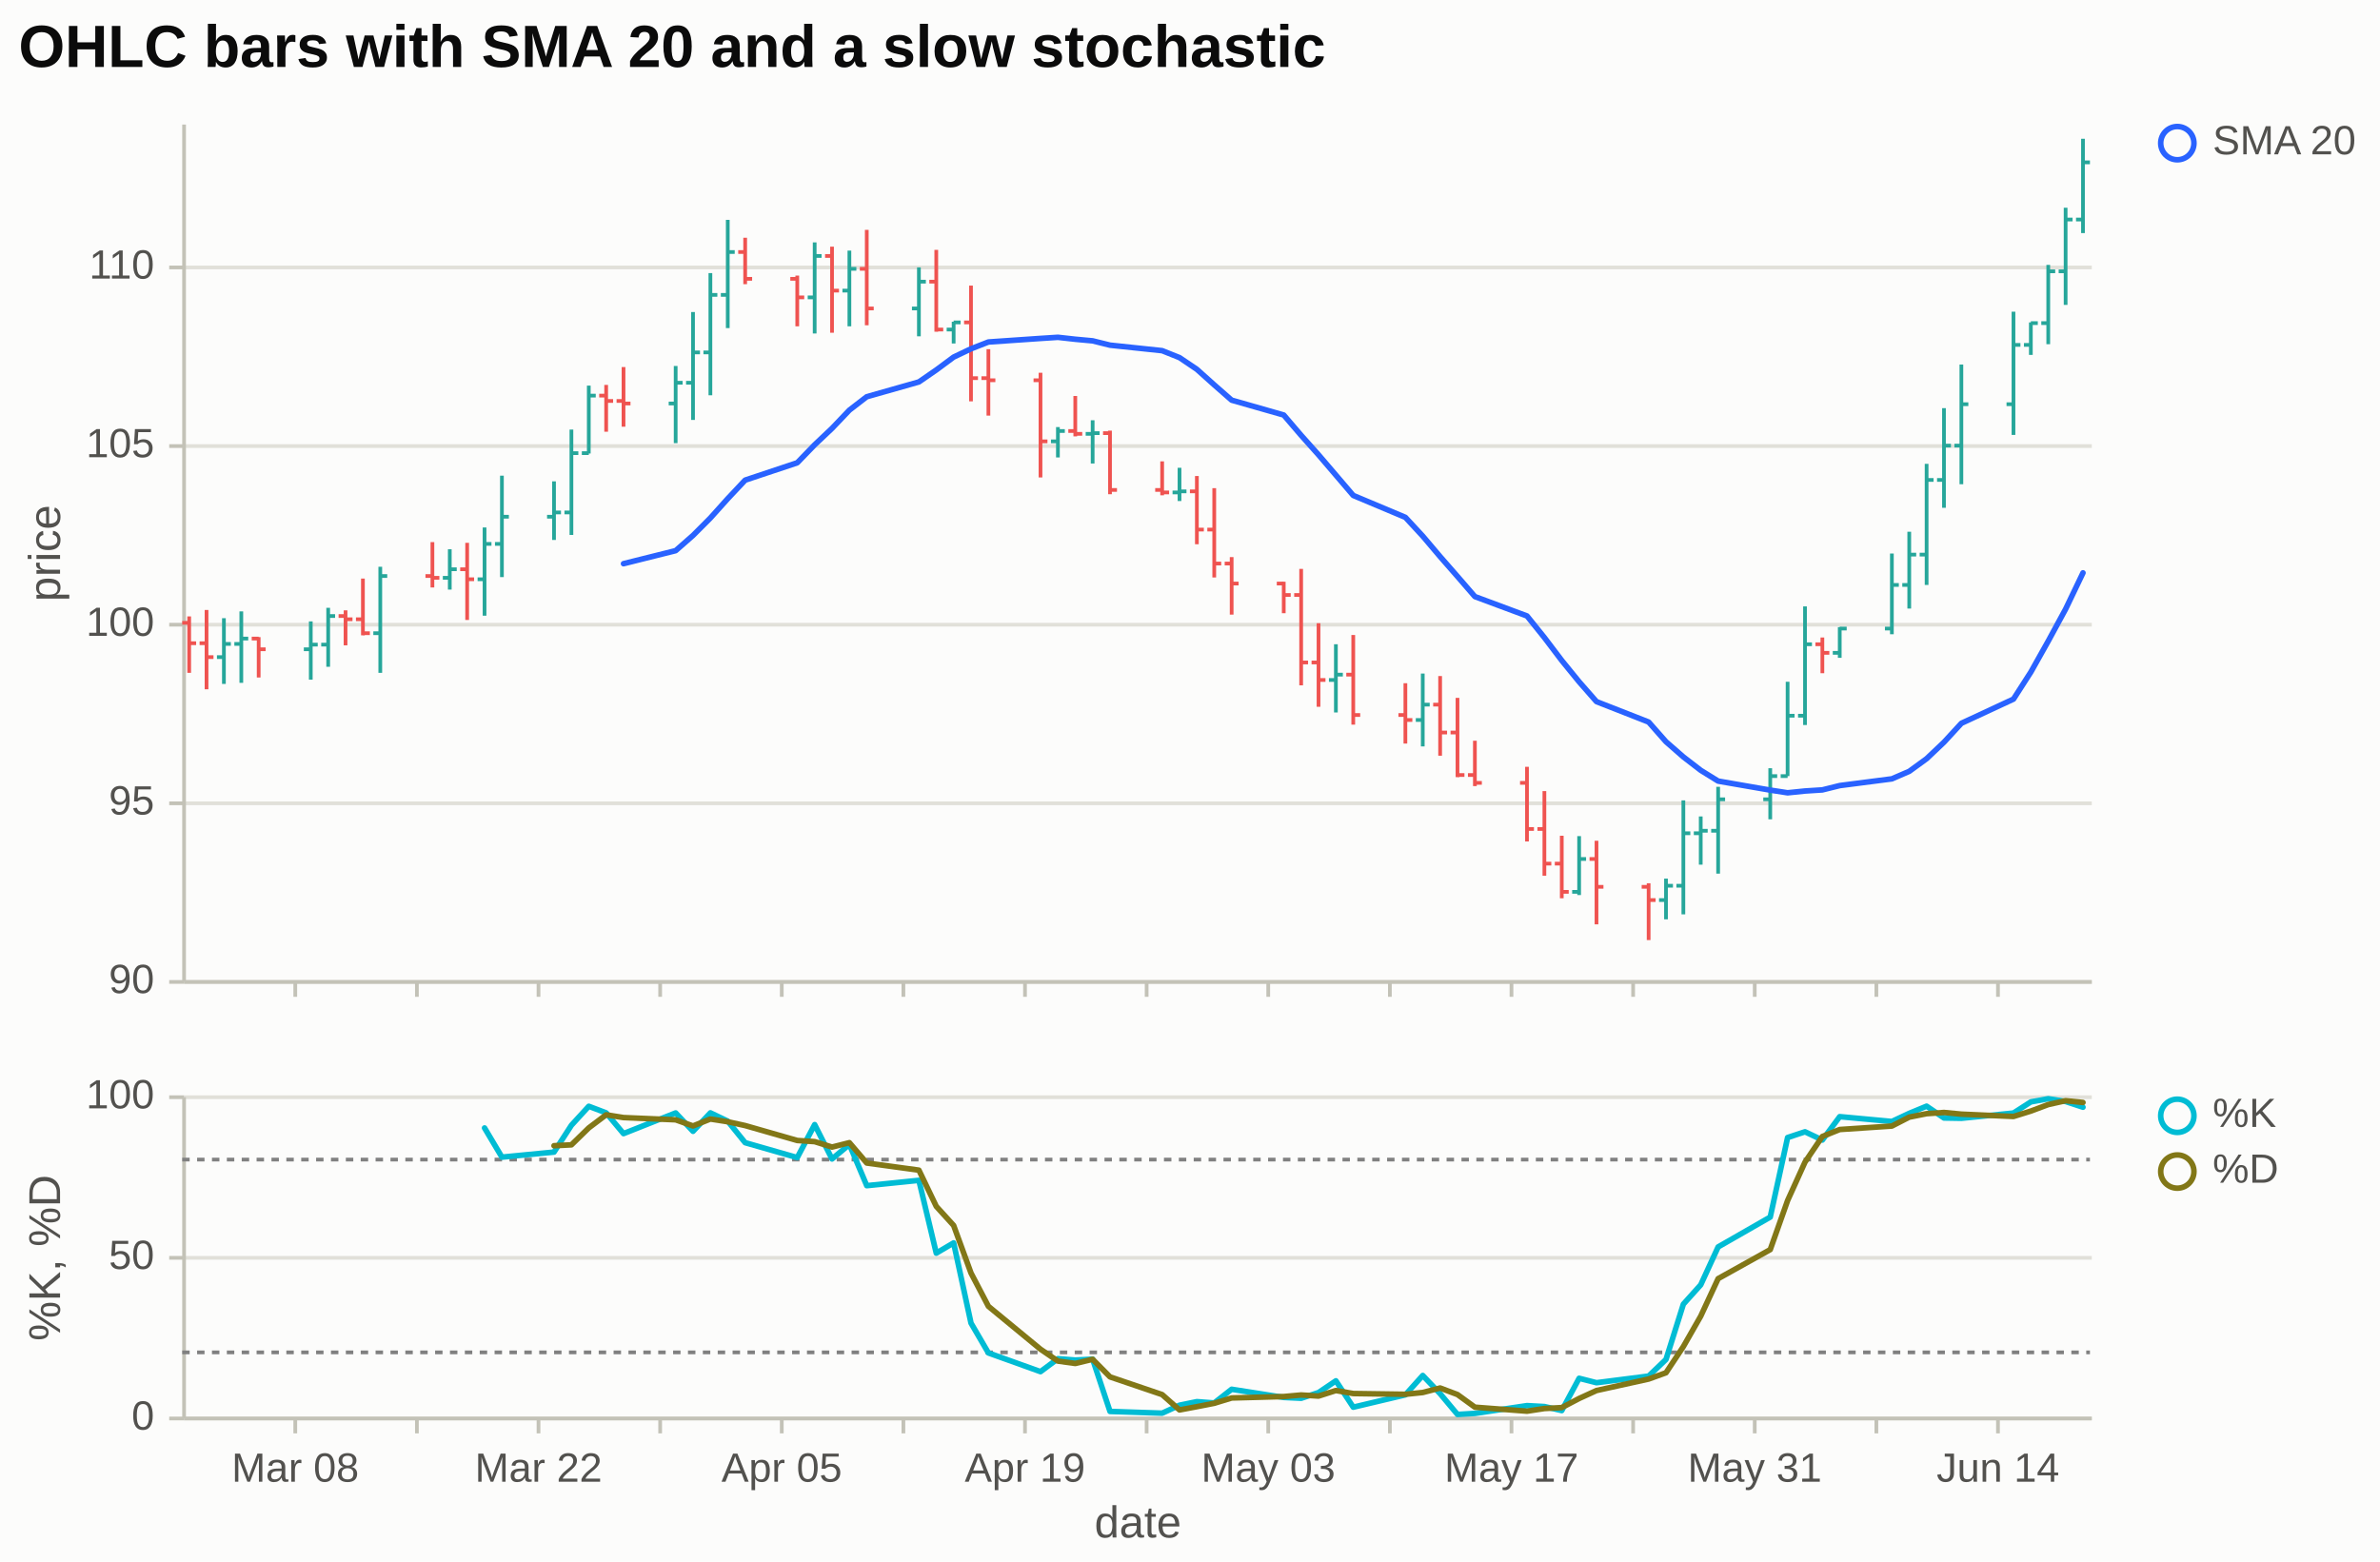
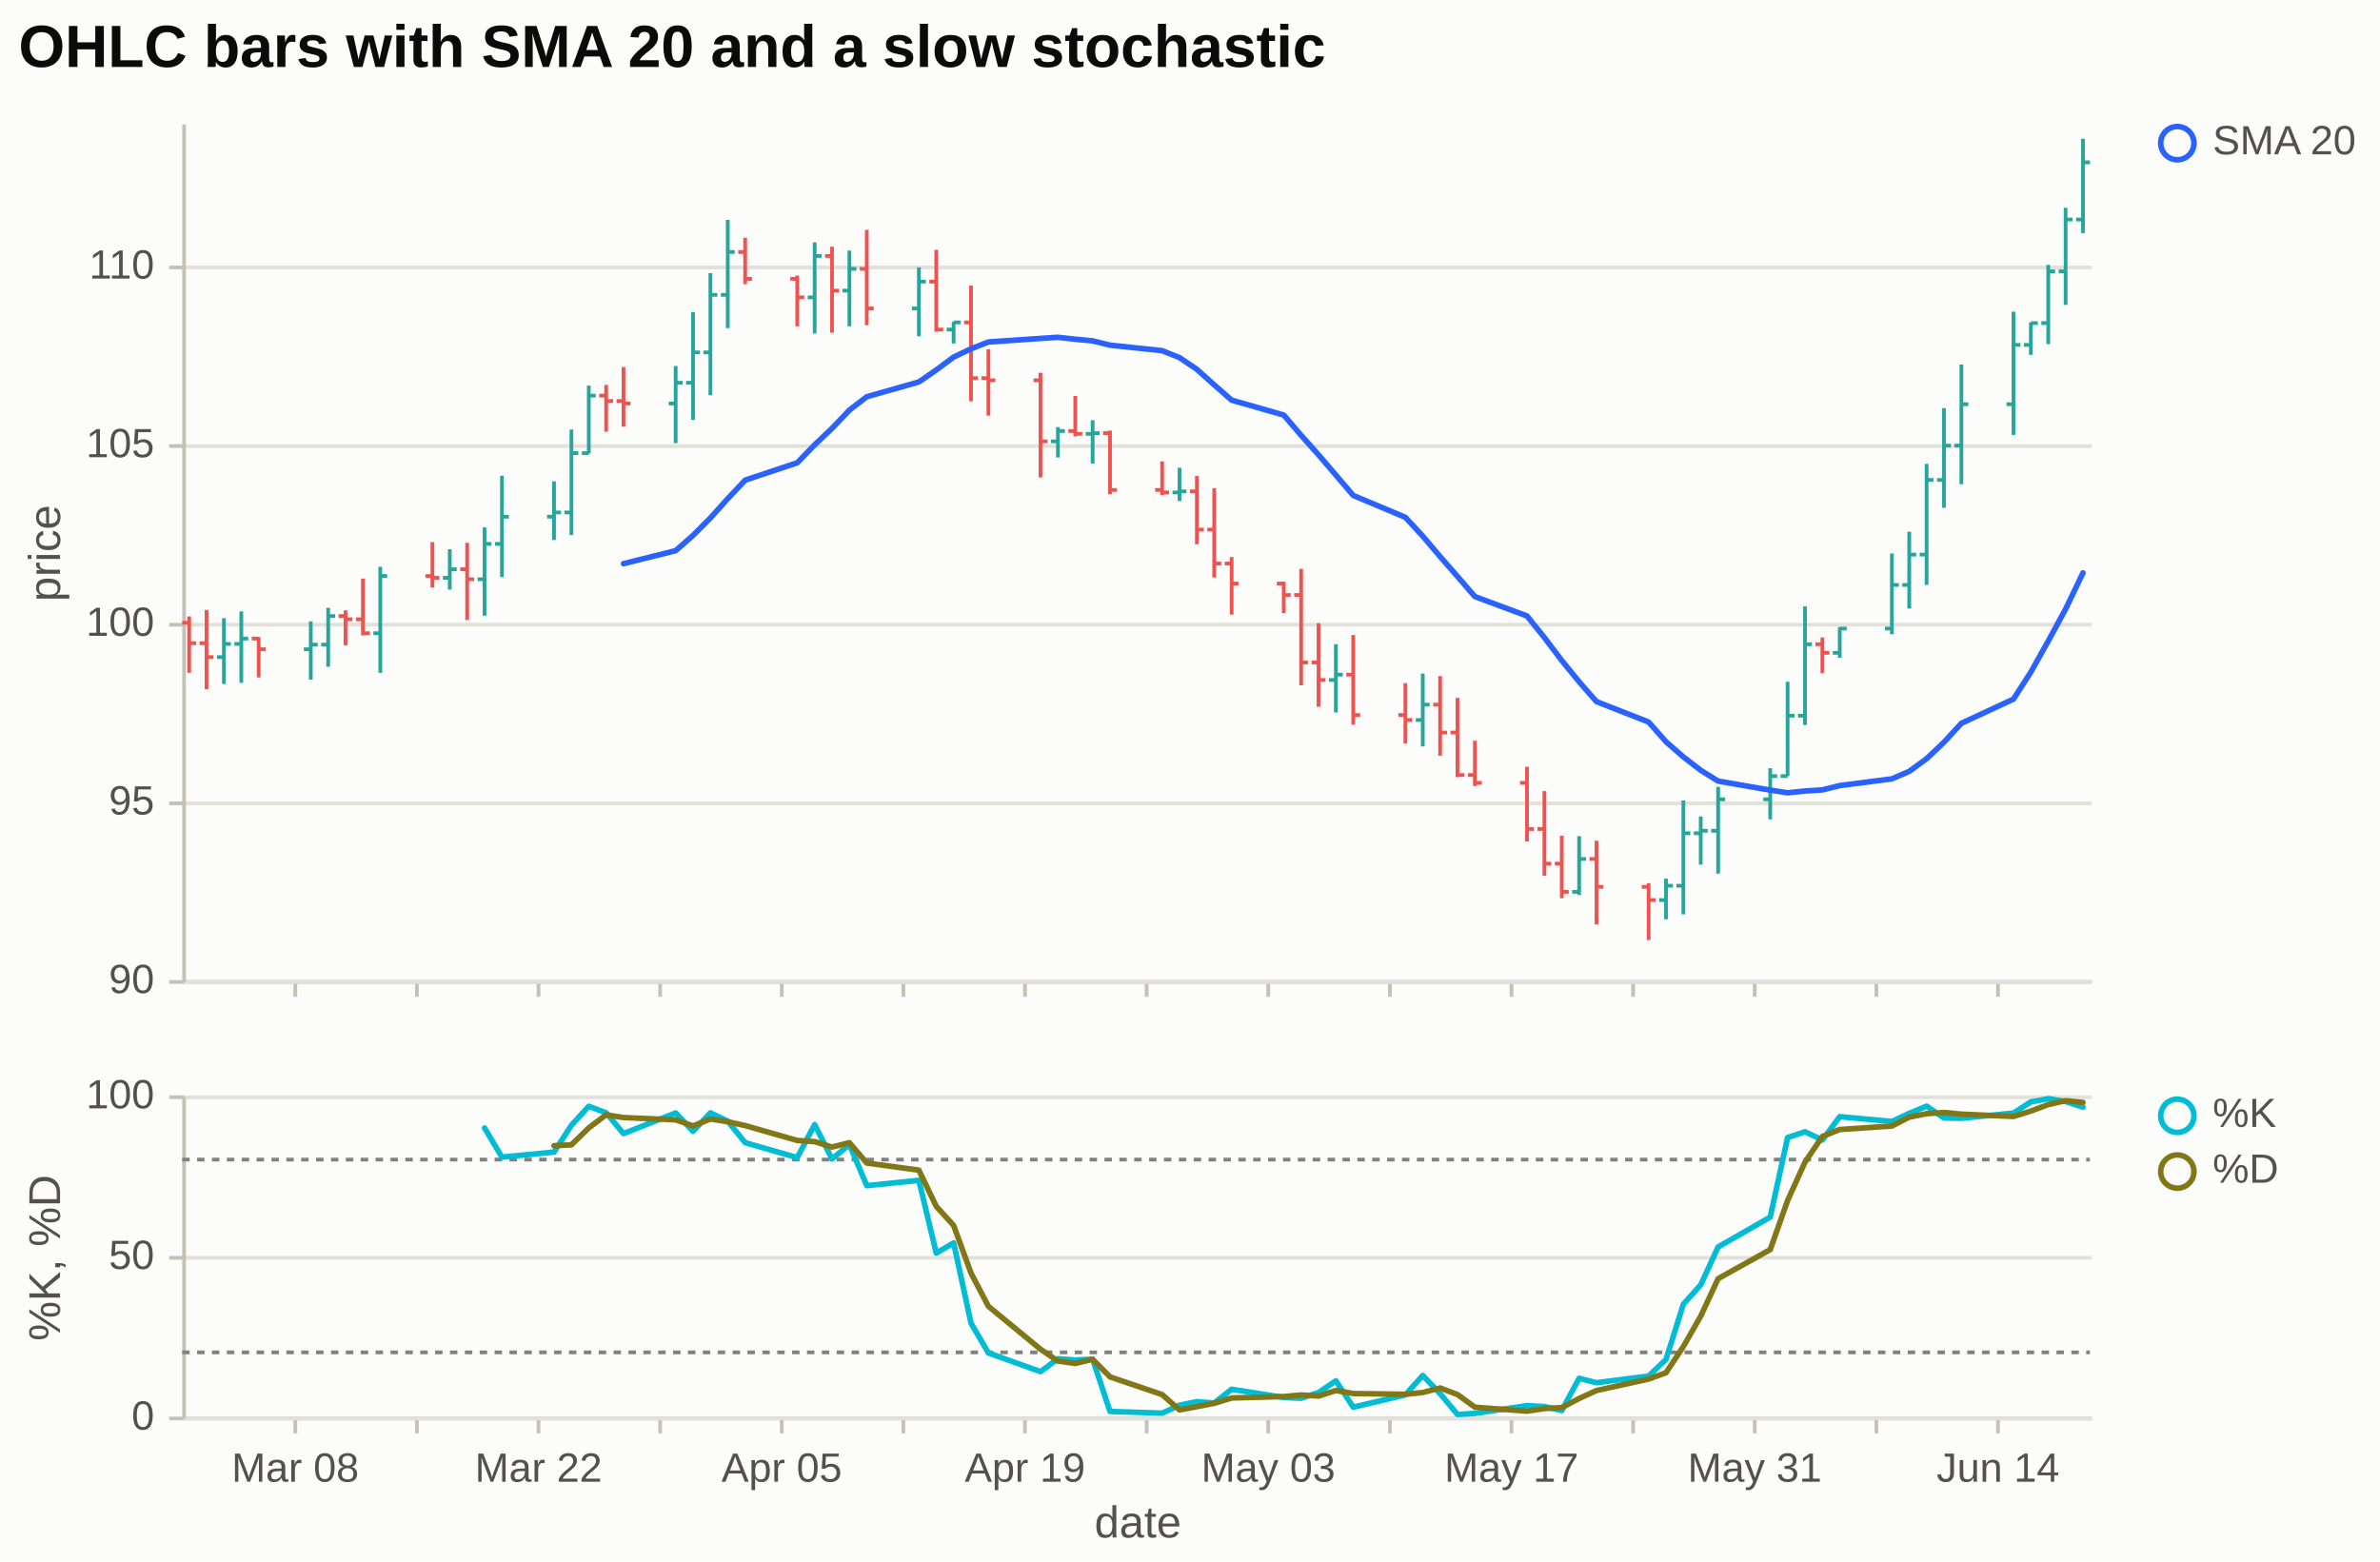
<svg xmlns="http://www.w3.org/2000/svg" width="640" height="420" viewBox="0 0 640 420" font-family="Arial, Liberation Sans, sans-serif">
  <defs>
    <clipPath id="clip-price">
      <rect x="49" y="33" width="513" height="230.59">
</rect>
    </clipPath>
    <clipPath id="clip-pane-1">
      <rect x="49" y="294.59" width="513" height="86.41">
</rect>
    </clipPath>
  </defs>
  <rect width="100%" height="100%" fill="#fcfcfb">
</rect>
+   <line x1="49.5" y1="264.09" x2="562.5" y2="264.09" stroke="#c3c2b7" stroke-width="1">
+ </line>
+   <line x1="79.4" y1="264.09" x2="79.4" y2="268.09" stroke="#c3c2b7" stroke-width="1">
+ </line>
+   <line x1="112.11" y1="264.09" x2="112.11" y2="268.09" stroke="#c3c2b7" stroke-width="1">
+ </line>
+   <line x1="144.81" y1="264.09" x2="144.81" y2="268.09" stroke="#c3c2b7" stroke-width="1">
+ </line>
+   <line x1="177.52" y1="264.09" x2="177.52" y2="268.09" stroke="#c3c2b7" stroke-width="1">
+ </line>
+   <line x1="210.22" y1="264.09" x2="210.22" y2="268.09" stroke="#c3c2b7" stroke-width="1">
+ </line>
+   <line x1="242.93" y1="264.09" x2="242.93" y2="268.09" stroke="#c3c2b7" stroke-width="1">
+ </line>
+   <line x1="275.63" y1="264.09" x2="275.63" y2="268.09" stroke="#c3c2b7" stroke-width="1">
+ </line>
+   <line x1="308.34" y1="264.09" x2="308.34" y2="268.09" stroke="#c3c2b7" stroke-width="1">
+ </line>
+   <line x1="341.04" y1="264.09" x2="341.04" y2="268.09" stroke="#c3c2b7" stroke-width="1">
+ </line>
+   <line x1="373.75" y1="264.09" x2="373.75" y2="268.09" stroke="#c3c2b7" stroke-width="1">
+ </line>
+   <line x1="406.45" y1="264.09" x2="406.45" y2="268.09" stroke="#c3c2b7" stroke-width="1">
+ </line>
+   <line x1="439.16" y1="264.09" x2="439.16" y2="268.09" stroke="#c3c2b7" stroke-width="1">
+ </line>
+   <line x1="471.86" y1="264.09" x2="471.86" y2="268.09" stroke="#c3c2b7" stroke-width="1">
+ </line>
+   <line x1="504.57" y1="264.09" x2="504.57" y2="268.09" stroke="#c3c2b7" stroke-width="1">
+ </line>
+   <line x1="537.27" y1="264.09" x2="537.27" y2="268.09" stroke="#c3c2b7" stroke-width="1">
+ </line>
  <line x1="49.5" y1="264.09" x2="562.5" y2="264.09" stroke="#e1e0d9" stroke-width="1">
</line>
  <line x1="49.5" y1="216.05" x2="562.5" y2="216.05" stroke="#e1e0d9" stroke-width="1">
</line>
  <line x1="49.5" y1="168.01" x2="562.5" y2="168.01" stroke="#e1e0d9" stroke-width="1">
</line>
  <line x1="49.5" y1="119.97" x2="562.5" y2="119.97" stroke="#e1e0d9" stroke-width="1">
</line>
  <line x1="49.5" y1="71.93" x2="562.5" y2="71.93" stroke="#e1e0d9" stroke-width="1">
- </line>
-   <line x1="49.5" y1="264.09" x2="562.5" y2="264.09" stroke="#c3c2b7" stroke-width="1">
- </line>
-   <line x1="79.4" y1="264.09" x2="79.4" y2="268.09" stroke="#c3c2b7" stroke-width="1">
- </line>
-   <line x1="112.11" y1="264.09" x2="112.11" y2="268.09" stroke="#c3c2b7" stroke-width="1">
- </line>
-   <line x1="144.81" y1="264.09" x2="144.81" y2="268.09" stroke="#c3c2b7" stroke-width="1">
- </line>
-   <line x1="177.52" y1="264.09" x2="177.52" y2="268.09" stroke="#c3c2b7" stroke-width="1">
- </line>
-   <line x1="210.22" y1="264.09" x2="210.22" y2="268.09" stroke="#c3c2b7" stroke-width="1">
- </line>
-   <line x1="242.93" y1="264.09" x2="242.93" y2="268.09" stroke="#c3c2b7" stroke-width="1">
- </line>
-   <line x1="275.63" y1="264.09" x2="275.63" y2="268.09" stroke="#c3c2b7" stroke-width="1">
- </line>
-   <line x1="308.34" y1="264.09" x2="308.34" y2="268.09" stroke="#c3c2b7" stroke-width="1">
- </line>
-   <line x1="341.04" y1="264.09" x2="341.04" y2="268.09" stroke="#c3c2b7" stroke-width="1">
- </line>
-   <line x1="373.75" y1="264.09" x2="373.75" y2="268.09" stroke="#c3c2b7" stroke-width="1">
- </line>
-   <line x1="406.45" y1="264.09" x2="406.45" y2="268.09" stroke="#c3c2b7" stroke-width="1">
- </line>
-   <line x1="439.16" y1="264.09" x2="439.16" y2="268.09" stroke="#c3c2b7" stroke-width="1">
- </line>
-   <line x1="471.86" y1="264.09" x2="471.86" y2="268.09" stroke="#c3c2b7" stroke-width="1">
- </line>
-   <line x1="504.57" y1="264.09" x2="504.57" y2="268.09" stroke="#c3c2b7" stroke-width="1">
- </line>
-   <line x1="537.27" y1="264.09" x2="537.27" y2="268.09" stroke="#c3c2b7" stroke-width="1">
</line>
  <line x1="49.5" y1="33.5" x2="49.5" y2="264.09" stroke="#c3c2b7" stroke-width="1">
</line>
  <line x1="45.5" y1="264.09" x2="49.5" y2="264.09" stroke="#c3c2b7" stroke-width="1">
</line>
  <text x="41.5" y="267.09" font-size="11" fill="#52514e" text-anchor="end">90</text>
  <line x1="45.5" y1="216.05" x2="49.5" y2="216.05" stroke="#c3c2b7" stroke-width="1">
</line>
  <text x="41.5" y="219.05" font-size="11" fill="#52514e" text-anchor="end">95</text>
  <line x1="45.5" y1="168.01" x2="49.5" y2="168.01" stroke="#c3c2b7" stroke-width="1">
</line>
  <text x="41.5" y="171.01" font-size="11" fill="#52514e" text-anchor="end">100</text>
  <line x1="45.5" y1="119.97" x2="49.5" y2="119.97" stroke="#c3c2b7" stroke-width="1">
</line>
  <text x="41.5" y="122.97" font-size="11" fill="#52514e" text-anchor="end">105</text>
  <line x1="45.5" y1="71.93" x2="49.5" y2="71.93" stroke="#c3c2b7" stroke-width="1">
</line>
  <text x="41.5" y="74.93" font-size="11" fill="#52514e" text-anchor="end">110</text>
  <text x="19.15" y="148.79" dy="-3" font-size="12" fill="#52514e" font-weight="normal" text-anchor="middle" transform="rotate(-90 19.15 148.79)">price</text>
  <g clip-path="url(#clip-price)">
    <line x1="50.87" y1="180.96" x2="50.87" y2="165.78" stroke="#ef5350" stroke-width="1">
</line>
    <line x1="55.54" y1="185.38" x2="55.54" y2="164.05" stroke="#ef5350" stroke-width="1">
</line>
    <line x1="60.21" y1="183.94" x2="60.21" y2="166.26" stroke="#26a69a" stroke-width="1">
</line>
    <line x1="64.89" y1="183.65" x2="64.89" y2="164.43" stroke="#26a69a" stroke-width="1">
</line>
    <line x1="69.56" y1="182.21" x2="69.56" y2="171.35" stroke="#ef5350" stroke-width="1">
</line>
    <line x1="83.57" y1="182.79" x2="83.57" y2="167.12" stroke="#26a69a" stroke-width="1">
</line>
    <line x1="88.25" y1="179.33" x2="88.25" y2="163.47" stroke="#26a69a" stroke-width="1">
</line>
    <line x1="92.92" y1="173.56" x2="92.92" y2="164.15" stroke="#ef5350" stroke-width="1">
</line>
    <line x1="97.59" y1="170.87" x2="97.59" y2="155.6" stroke="#ef5350" stroke-width="1">
</line>
    <line x1="102.26" y1="180.96" x2="102.26" y2="152.43" stroke="#26a69a" stroke-width="1">
</line>
    <line x1="116.28" y1="158" x2="116.28" y2="145.8" stroke="#ef5350" stroke-width="1">
</line>
    <line x1="120.95" y1="158.57" x2="120.95" y2="147.72" stroke="#26a69a" stroke-width="1">
</line>
    <line x1="125.62" y1="166.74" x2="125.62" y2="145.99" stroke="#ef5350" stroke-width="1">
</line>
    <line x1="130.3" y1="165.59" x2="130.3" y2="141.86" stroke="#26a69a" stroke-width="1">
</line>
    <line x1="134.97" y1="155.21" x2="134.97" y2="127.93" stroke="#26a69a" stroke-width="1">
</line>
    <line x1="148.98" y1="145.22" x2="148.98" y2="129.46" stroke="#26a69a" stroke-width="1">
</line>
    <line x1="153.66" y1="143.87" x2="153.66" y2="115.53" stroke="#26a69a" stroke-width="1">
</line>
    <line x1="158.33" y1="121.97" x2="158.33" y2="103.71" stroke="#26a69a" stroke-width="1">
</line>
    <line x1="163" y1="116.11" x2="163" y2="103.52" stroke="#ef5350" stroke-width="1">
</line>
    <line x1="167.67" y1="114.76" x2="167.67" y2="98.72" stroke="#ef5350" stroke-width="1">
</line>
    <line x1="181.69" y1="119.18" x2="181.69" y2="98.43" stroke="#26a69a" stroke-width="1">
</line>
    <line x1="186.36" y1="112.94" x2="186.36" y2="83.92" stroke="#26a69a" stroke-width="1">
</line>
    <line x1="191.03" y1="106.31" x2="191.03" y2="73.45" stroke="#26a69a" stroke-width="1">
</line>
    <line x1="195.7" y1="88.24" x2="195.7" y2="59.13" stroke="#26a69a" stroke-width="1">
</line>
    <line x1="200.38" y1="76.43" x2="200.38" y2="63.94" stroke="#ef5350" stroke-width="1">
</line>
    <line x1="214.39" y1="87.76" x2="214.39" y2="74.12" stroke="#ef5350" stroke-width="1">
</line>
    <line x1="219.07" y1="89.69" x2="219.07" y2="65.19" stroke="#26a69a" stroke-width="1">
</line>
    <line x1="223.74" y1="89.49" x2="223.74" y2="66.34" stroke="#ef5350" stroke-width="1">
</line>
    <line x1="228.41" y1="87.76" x2="228.41" y2="67.4" stroke="#26a69a" stroke-width="1">
</line>
    <line x1="233.08" y1="87.48" x2="233.08" y2="61.82" stroke="#ef5350" stroke-width="1">
</line>
    <line x1="247.1" y1="90.45" x2="247.1" y2="71.91" stroke="#26a69a" stroke-width="1">
</line>
    <line x1="251.77" y1="89.21" x2="251.77" y2="67.2" stroke="#ef5350" stroke-width="1">
</line>
    <line x1="256.44" y1="92.38" x2="256.44" y2="86.52" stroke="#26a69a" stroke-width="1">
</line>
    <line x1="261.11" y1="107.94" x2="261.11" y2="76.81" stroke="#ef5350" stroke-width="1">
</line>
    <line x1="265.79" y1="111.78" x2="265.79" y2="93.91" stroke="#ef5350" stroke-width="1">
</line>
    <line x1="279.8" y1="128.41" x2="279.8" y2="100.25" stroke="#ef5350" stroke-width="1">
</line>
    <line x1="284.48" y1="123.03" x2="284.48" y2="114.86" stroke="#26a69a" stroke-width="1">
</line>
    <line x1="289.15" y1="117.36" x2="289.15" y2="106.5" stroke="#ef5350" stroke-width="1">
</line>
    <line x1="293.82" y1="124.66" x2="293.82" y2="113.03" stroke="#26a69a" stroke-width="1">
</line>
    <line x1="298.49" y1="132.92" x2="298.49" y2="115.82" stroke="#ef5350" stroke-width="1">
</line>
    <line x1="312.51" y1="133.21" x2="312.51" y2="124.08" stroke="#ef5350" stroke-width="1">
</line>
    <line x1="317.18" y1="134.75" x2="317.18" y2="125.81" stroke="#26a69a" stroke-width="1">
</line>
    <line x1="321.85" y1="146.37" x2="321.85" y2="128.02" stroke="#ef5350" stroke-width="1">
</line>
    <line x1="326.52" y1="155.31" x2="326.52" y2="131.29" stroke="#ef5350" stroke-width="1">
</line>
    <line x1="331.2" y1="165.3" x2="331.2" y2="149.83" stroke="#ef5350" stroke-width="1">
</line>
    <line x1="345.21" y1="164.92" x2="345.21" y2="156.46" stroke="#ef5350" stroke-width="1">
</line>
    <line x1="349.89" y1="184.32" x2="349.89" y2="153" stroke="#ef5350" stroke-width="1">
</line>
    <line x1="354.56" y1="190.09" x2="354.56" y2="167.61" stroke="#ef5350" stroke-width="1">
</line>
    <line x1="359.23" y1="191.62" x2="359.23" y2="173.27" stroke="#26a69a" stroke-width="1">
</line>
    <line x1="363.9" y1="194.89" x2="363.9" y2="170.78" stroke="#ef5350" stroke-width="1">
</line>
    <line x1="377.92" y1="199.98" x2="377.92" y2="183.75" stroke="#ef5350" stroke-width="1">
</line>
    <line x1="382.59" y1="200.75" x2="382.59" y2="181.15" stroke="#26a69a" stroke-width="1">
</line>
    <line x1="387.26" y1="203.25" x2="387.26" y2="181.82" stroke="#ef5350" stroke-width="1">
</line>
    <line x1="391.93" y1="209.01" x2="391.93" y2="187.69" stroke="#ef5350" stroke-width="1">
</line>
    <line x1="396.61" y1="211.42" x2="396.61" y2="199.22" stroke="#ef5350" stroke-width="1">
</line>
    <line x1="410.62" y1="226.31" x2="410.62" y2="206.23" stroke="#ef5350" stroke-width="1">
</line>
    <line x1="415.3" y1="235.53" x2="415.3" y2="212.76" stroke="#ef5350" stroke-width="1">
</line>
    <line x1="419.97" y1="241.59" x2="419.97" y2="224.77" stroke="#ef5350" stroke-width="1">
</line>
    <line x1="424.64" y1="240.72" x2="424.64" y2="224.87" stroke="#26a69a" stroke-width="1">
</line>
    <line x1="429.31" y1="248.6" x2="429.31" y2="226.12" stroke="#ef5350" stroke-width="1">
</line>
    <line x1="443.33" y1="252.83" x2="443.33" y2="237.55" stroke="#ef5350" stroke-width="1">
</line>
    <line x1="448" y1="247.25" x2="448" y2="236.3" stroke="#26a69a" stroke-width="1">
</line>
    <line x1="452.67" y1="245.91" x2="452.67" y2="215.26" stroke="#26a69a" stroke-width="1">
</line>
    <line x1="457.34" y1="232.55" x2="457.34" y2="219.58" stroke="#26a69a" stroke-width="1">
</line>
    <line x1="462.02" y1="234.96" x2="462.02" y2="211.61" stroke="#26a69a" stroke-width="1">
</line>
    <line x1="476.03" y1="220.35" x2="476.03" y2="206.61" stroke="#26a69a" stroke-width="1">
</line>
    <line x1="480.7" y1="208.73" x2="480.7" y2="183.36" stroke="#26a69a" stroke-width="1">
</line>
    <line x1="485.38" y1="194.99" x2="485.38" y2="163.09" stroke="#26a69a" stroke-width="1">
</line>
    <line x1="490.05" y1="181.06" x2="490.05" y2="171.45" stroke="#ef5350" stroke-width="1">
</line>
    <line x1="494.72" y1="176.92" x2="494.72" y2="168.66" stroke="#26a69a" stroke-width="1">
</line>
    <line x1="508.74" y1="170.58" x2="508.74" y2="148.87" stroke="#26a69a" stroke-width="1">
</line>
    <line x1="513.41" y1="163.67" x2="513.41" y2="143.01" stroke="#26a69a" stroke-width="1">
</line>
    <line x1="518.08" y1="157.32" x2="518.08" y2="124.75" stroke="#26a69a" stroke-width="1">
</line>
    <line x1="522.75" y1="136.57" x2="522.75" y2="109.77" stroke="#26a69a" stroke-width="1">
</line>
    <line x1="527.43" y1="130.23" x2="527.43" y2="98.04" stroke="#26a69a" stroke-width="1">
</line>
    <line x1="541.44" y1="116.97" x2="541.44" y2="83.83" stroke="#26a69a" stroke-width="1">
</line>
    <line x1="546.11" y1="95.45" x2="546.11" y2="86.71" stroke="#26a69a" stroke-width="1">
</line>
    <line x1="550.79" y1="92.57" x2="550.79" y2="71.24" stroke="#26a69a" stroke-width="1">
</line>
    <line x1="555.46" y1="82" x2="555.46" y2="55.87" stroke="#26a69a" stroke-width="1">
</line>
    <line x1="560.13" y1="62.69" x2="560.13" y2="37.32" stroke="#26a69a" stroke-width="1">
</line>
    <line x1="49" y1="167.51" x2="50.87" y2="167.51" stroke="#ef5350" stroke-width="1">
</line>
    <line x1="53.67" y1="172.99" x2="55.54" y2="172.99" stroke="#ef5350" stroke-width="1">
</line>
    <line x1="58.34" y1="176.73" x2="60.21" y2="176.73" stroke="#26a69a" stroke-width="1">
</line>
    <line x1="63.02" y1="173.18" x2="64.89" y2="173.18" stroke="#26a69a" stroke-width="1">
</line>
    <line x1="67.69" y1="171.74" x2="69.56" y2="171.74" stroke="#ef5350" stroke-width="1">
</line>
    <line x1="81.7" y1="174.62" x2="83.57" y2="174.62" stroke="#26a69a" stroke-width="1">
</line>
    <line x1="86.38" y1="173.37" x2="88.25" y2="173.37" stroke="#26a69a" stroke-width="1">
</line>
    <line x1="91.05" y1="165.68" x2="92.92" y2="165.68" stroke="#ef5350" stroke-width="1">
</line>
    <line x1="95.72" y1="166.55" x2="97.59" y2="166.55" stroke="#ef5350" stroke-width="1">
</line>
    <line x1="100.39" y1="170.3" x2="102.26" y2="170.3" stroke="#26a69a" stroke-width="1">
</line>
    <line x1="114.41" y1="154.92" x2="116.28" y2="154.92" stroke="#ef5350" stroke-width="1">
</line>
    <line x1="119.08" y1="155.4" x2="120.95" y2="155.4" stroke="#26a69a" stroke-width="1">
</line>
    <line x1="123.75" y1="153.1" x2="125.62" y2="153.1" stroke="#ef5350" stroke-width="1">
</line>
    <line x1="128.43" y1="155.79" x2="130.3" y2="155.79" stroke="#26a69a" stroke-width="1">
</line>
    <line x1="133.1" y1="146.28" x2="134.97" y2="146.28" stroke="#26a69a" stroke-width="1">
</line>
    <line x1="147.11" y1="138.97" x2="148.98" y2="138.97" stroke="#26a69a" stroke-width="1">
</line>
    <line x1="151.79" y1="137.82" x2="153.66" y2="137.82" stroke="#26a69a" stroke-width="1">
</line>
    <line x1="156.46" y1="121.87" x2="158.33" y2="121.87" stroke="#26a69a" stroke-width="1">
</line>
    <line x1="161.13" y1="106.4" x2="163" y2="106.4" stroke="#ef5350" stroke-width="1">
</line>
    <line x1="165.8" y1="107.84" x2="167.67" y2="107.84" stroke="#ef5350" stroke-width="1">
</line>
    <line x1="179.82" y1="108.52" x2="181.69" y2="108.52" stroke="#26a69a" stroke-width="1">
</line>
    <line x1="184.49" y1="102.94" x2="186.36" y2="102.94" stroke="#26a69a" stroke-width="1">
</line>
    <line x1="189.16" y1="94.78" x2="191.03" y2="94.78" stroke="#26a69a" stroke-width="1">
</line>
    <line x1="193.84" y1="79.31" x2="195.7" y2="79.31" stroke="#26a69a" stroke-width="1">
</line>
    <line x1="198.51" y1="67.78" x2="200.38" y2="67.78" stroke="#ef5350" stroke-width="1">
</line>
    <line x1="212.52" y1="74.99" x2="214.39" y2="74.99" stroke="#ef5350" stroke-width="1">
</line>
    <line x1="217.2" y1="79.98" x2="219.07" y2="79.98" stroke="#26a69a" stroke-width="1">
</line>
    <line x1="221.87" y1="68.84" x2="223.74" y2="68.84" stroke="#ef5350" stroke-width="1">
</line>
    <line x1="226.54" y1="78.16" x2="228.41" y2="78.16" stroke="#26a69a" stroke-width="1">
</line>
    <line x1="231.21" y1="72.3" x2="233.08" y2="72.3" stroke="#ef5350" stroke-width="1">
</line>
    <line x1="245.23" y1="82.96" x2="247.1" y2="82.96" stroke="#26a69a" stroke-width="1">
</line>
    <line x1="249.9" y1="75.75" x2="251.77" y2="75.75" stroke="#ef5350" stroke-width="1">
</line>
    <line x1="254.57" y1="88.63" x2="256.44" y2="88.63" stroke="#26a69a" stroke-width="1">
</line>
    <line x1="259.25" y1="86.71" x2="261.11" y2="86.71" stroke="#ef5350" stroke-width="1">
</line>
    <line x1="263.92" y1="101.7" x2="265.79" y2="101.7" stroke="#ef5350" stroke-width="1">
</line>
    <line x1="277.93" y1="102.27" x2="279.8" y2="102.27" stroke="#ef5350" stroke-width="1">
</line>
    <line x1="282.61" y1="118.7" x2="284.48" y2="118.7" stroke="#26a69a" stroke-width="1">
</line>
    <line x1="287.28" y1="115.92" x2="289.15" y2="115.92" stroke="#ef5350" stroke-width="1">
</line>
    <line x1="291.95" y1="116.68" x2="293.82" y2="116.68" stroke="#26a69a" stroke-width="1">
</line>
    <line x1="296.62" y1="116.49" x2="298.49" y2="116.49" stroke="#ef5350" stroke-width="1">
</line>
    <line x1="310.64" y1="131.77" x2="312.51" y2="131.77" stroke="#ef5350" stroke-width="1">
</line>
    <line x1="315.31" y1="132.44" x2="317.18" y2="132.44" stroke="#26a69a" stroke-width="1">
</line>
    <line x1="319.98" y1="132.15" x2="321.85" y2="132.15" stroke="#ef5350" stroke-width="1">
</line>
    <line x1="324.66" y1="142.43" x2="326.52" y2="142.43" stroke="#ef5350" stroke-width="1">
</line>
    <line x1="329.33" y1="151.56" x2="331.2" y2="151.56" stroke="#ef5350" stroke-width="1">
</line>
    <line x1="343.34" y1="156.94" x2="345.21" y2="156.94" stroke="#ef5350" stroke-width="1">
</line>
    <line x1="348.02" y1="160.02" x2="349.89" y2="160.02" stroke="#ef5350" stroke-width="1">
</line>
    <line x1="352.69" y1="178.17" x2="354.56" y2="178.17" stroke="#ef5350" stroke-width="1">
</line>
    <line x1="357.36" y1="182.88" x2="359.23" y2="182.88" stroke="#26a69a" stroke-width="1">
</line>
    <line x1="362.03" y1="181.44" x2="363.9" y2="181.44" stroke="#ef5350" stroke-width="1">
</line>
    <line x1="376.05" y1="192.3" x2="377.92" y2="192.3" stroke="#ef5350" stroke-width="1">
</line>
    <line x1="380.72" y1="193.64" x2="382.59" y2="193.64" stroke="#26a69a" stroke-width="1">
</line>
    <line x1="385.39" y1="189.51" x2="387.26" y2="189.51" stroke="#ef5350" stroke-width="1">
</line>
    <line x1="390.07" y1="197.01" x2="391.93" y2="197.01" stroke="#ef5350" stroke-width="1">
</line>
    <line x1="394.74" y1="208.44" x2="396.61" y2="208.44" stroke="#ef5350" stroke-width="1">
</line>
    <line x1="408.75" y1="210.55" x2="410.62" y2="210.55" stroke="#ef5350" stroke-width="1">
</line>
    <line x1="413.43" y1="222.95" x2="415.3" y2="222.95" stroke="#ef5350" stroke-width="1">
</line>
    <line x1="418.1" y1="232.27" x2="419.97" y2="232.27" stroke="#ef5350" stroke-width="1">
</line>
    <line x1="422.77" y1="239.86" x2="424.64" y2="239.86" stroke="#26a69a" stroke-width="1">
</line>
    <line x1="427.44" y1="231.02" x2="429.31" y2="231.02" stroke="#ef5350" stroke-width="1">
</line>
    <line x1="441.46" y1="238.51" x2="443.33" y2="238.51" stroke="#ef5350" stroke-width="1">
</line>
    <line x1="446.13" y1="242.07" x2="448" y2="242.07" stroke="#26a69a" stroke-width="1">
</line>
    <line x1="450.8" y1="238.22" x2="452.67" y2="238.22" stroke="#26a69a" stroke-width="1">
</line>
    <line x1="455.48" y1="224.1" x2="457.34" y2="224.1" stroke="#26a69a" stroke-width="1">
</line>
    <line x1="460.15" y1="223.43" x2="462.02" y2="223.43" stroke="#26a69a" stroke-width="1">
</line>
    <line x1="474.16" y1="214.97" x2="476.03" y2="214.97" stroke="#26a69a" stroke-width="1">
</line>
    <line x1="478.84" y1="208.73" x2="480.7" y2="208.73" stroke="#26a69a" stroke-width="1">
</line>
    <line x1="483.51" y1="192.49" x2="485.38" y2="192.49" stroke="#26a69a" stroke-width="1">
</line>
    <line x1="488.18" y1="173.27" x2="490.05" y2="173.27" stroke="#ef5350" stroke-width="1">
</line>
    <line x1="492.85" y1="175.58" x2="494.72" y2="175.58" stroke="#26a69a" stroke-width="1">
</line>
    <line x1="506.87" y1="169.05" x2="508.74" y2="169.05" stroke="#26a69a" stroke-width="1">
</line>
    <line x1="511.54" y1="157.32" x2="513.41" y2="157.32" stroke="#26a69a" stroke-width="1">
</line>
    <line x1="516.21" y1="149.16" x2="518.08" y2="149.16" stroke="#26a69a" stroke-width="1">
</line>
    <line x1="520.89" y1="129.08" x2="522.75" y2="129.08" stroke="#26a69a" stroke-width="1">
</line>
    <line x1="525.56" y1="119.85" x2="527.43" y2="119.85" stroke="#26a69a" stroke-width="1">
</line>
    <line x1="539.57" y1="108.71" x2="541.44" y2="108.71" stroke="#26a69a" stroke-width="1">
</line>
    <line x1="544.25" y1="92.76" x2="546.11" y2="92.76" stroke="#26a69a" stroke-width="1">
</line>
    <line x1="548.92" y1="86.9" x2="550.79" y2="86.9" stroke="#26a69a" stroke-width="1">
</line>
    <line x1="553.59" y1="72.97" x2="555.46" y2="72.97" stroke="#26a69a" stroke-width="1">
</line>
    <line x1="558.26" y1="59.04" x2="560.13" y2="59.04" stroke="#26a69a" stroke-width="1">
</line>
    <line x1="50.87" y1="172.99" x2="52.74" y2="172.99" stroke="#ef5350" stroke-width="1">
</line>
    <line x1="55.54" y1="176.73" x2="57.41" y2="176.73" stroke="#ef5350" stroke-width="1">
</line>
    <line x1="60.21" y1="173.18" x2="62.08" y2="173.18" stroke="#26a69a" stroke-width="1">
</line>
    <line x1="64.89" y1="171.74" x2="66.75" y2="171.74" stroke="#26a69a" stroke-width="1">
</line>
    <line x1="69.56" y1="174.62" x2="71.43" y2="174.62" stroke="#ef5350" stroke-width="1">
</line>
    <line x1="83.57" y1="173.37" x2="85.44" y2="173.37" stroke="#26a69a" stroke-width="1">
</line>
    <line x1="88.25" y1="165.68" x2="90.11" y2="165.68" stroke="#26a69a" stroke-width="1">
</line>
    <line x1="92.92" y1="166.55" x2="94.79" y2="166.55" stroke="#ef5350" stroke-width="1">
</line>
    <line x1="97.59" y1="170.3" x2="99.46" y2="170.3" stroke="#ef5350" stroke-width="1">
</line>
    <line x1="102.26" y1="154.92" x2="104.13" y2="154.92" stroke="#26a69a" stroke-width="1">
</line>
    <line x1="116.28" y1="155.4" x2="118.15" y2="155.4" stroke="#ef5350" stroke-width="1">
</line>
    <line x1="120.95" y1="153.1" x2="122.82" y2="153.1" stroke="#26a69a" stroke-width="1">
</line>
    <line x1="125.62" y1="155.79" x2="127.49" y2="155.79" stroke="#ef5350" stroke-width="1">
</line>
    <line x1="130.3" y1="146.28" x2="132.16" y2="146.28" stroke="#26a69a" stroke-width="1">
</line>
    <line x1="134.97" y1="138.97" x2="136.84" y2="138.97" stroke="#26a69a" stroke-width="1">
</line>
    <line x1="148.98" y1="137.82" x2="150.85" y2="137.82" stroke="#26a69a" stroke-width="1">
</line>
    <line x1="153.66" y1="121.87" x2="155.52" y2="121.87" stroke="#26a69a" stroke-width="1">
</line>
    <line x1="158.33" y1="106.4" x2="160.2" y2="106.4" stroke="#26a69a" stroke-width="1">
</line>
    <line x1="163" y1="107.84" x2="164.87" y2="107.84" stroke="#ef5350" stroke-width="1">
</line>
    <line x1="167.67" y1="108.52" x2="169.54" y2="108.52" stroke="#ef5350" stroke-width="1">
</line>
    <line x1="181.69" y1="102.94" x2="183.56" y2="102.94" stroke="#26a69a" stroke-width="1">
</line>
    <line x1="186.36" y1="94.78" x2="188.23" y2="94.78" stroke="#26a69a" stroke-width="1">
</line>
    <line x1="191.03" y1="79.31" x2="192.9" y2="79.31" stroke="#26a69a" stroke-width="1">
</line>
    <line x1="195.7" y1="67.78" x2="197.57" y2="67.78" stroke="#26a69a" stroke-width="1">
</line>
    <line x1="200.38" y1="74.99" x2="202.25" y2="74.99" stroke="#ef5350" stroke-width="1">
</line>
    <line x1="214.39" y1="79.98" x2="216.26" y2="79.98" stroke="#ef5350" stroke-width="1">
</line>
    <line x1="219.07" y1="68.84" x2="220.93" y2="68.84" stroke="#26a69a" stroke-width="1">
</line>
    <line x1="223.74" y1="78.16" x2="225.61" y2="78.16" stroke="#ef5350" stroke-width="1">
</line>
    <line x1="228.41" y1="72.3" x2="230.28" y2="72.3" stroke="#26a69a" stroke-width="1">
</line>
    <line x1="233.08" y1="82.96" x2="234.95" y2="82.96" stroke="#ef5350" stroke-width="1">
</line>
    <line x1="247.1" y1="75.75" x2="248.97" y2="75.75" stroke="#26a69a" stroke-width="1">
</line>
    <line x1="251.77" y1="88.63" x2="253.64" y2="88.63" stroke="#ef5350" stroke-width="1">
</line>
    <line x1="256.44" y1="86.71" x2="258.31" y2="86.71" stroke="#26a69a" stroke-width="1">
</line>
    <line x1="261.11" y1="101.7" x2="262.98" y2="101.7" stroke="#ef5350" stroke-width="1">
</line>
    <line x1="265.79" y1="102.27" x2="267.66" y2="102.27" stroke="#ef5350" stroke-width="1">
</line>
    <line x1="279.8" y1="118.7" x2="281.67" y2="118.7" stroke="#ef5350" stroke-width="1">
</line>
    <line x1="284.48" y1="115.92" x2="286.34" y2="115.92" stroke="#26a69a" stroke-width="1">
</line>
    <line x1="289.15" y1="116.68" x2="291.02" y2="116.68" stroke="#ef5350" stroke-width="1">
</line>
    <line x1="293.82" y1="116.49" x2="295.69" y2="116.49" stroke="#26a69a" stroke-width="1">
</line>
    <line x1="298.49" y1="131.77" x2="300.36" y2="131.77" stroke="#ef5350" stroke-width="1">
</line>
    <line x1="312.51" y1="132.44" x2="314.38" y2="132.44" stroke="#ef5350" stroke-width="1">
</line>
    <line x1="317.18" y1="132.15" x2="319.05" y2="132.15" stroke="#26a69a" stroke-width="1">
</line>
    <line x1="321.85" y1="142.43" x2="323.72" y2="142.43" stroke="#ef5350" stroke-width="1">
</line>
    <line x1="326.52" y1="151.56" x2="328.39" y2="151.56" stroke="#ef5350" stroke-width="1">
</line>
    <line x1="331.2" y1="156.94" x2="333.07" y2="156.94" stroke="#ef5350" stroke-width="1">
</line>
    <line x1="345.21" y1="160.02" x2="347.08" y2="160.02" stroke="#ef5350" stroke-width="1">
</line>
    <line x1="349.89" y1="178.17" x2="351.75" y2="178.17" stroke="#ef5350" stroke-width="1">
</line>
    <line x1="354.56" y1="182.88" x2="356.43" y2="182.88" stroke="#ef5350" stroke-width="1">
</line>
    <line x1="359.23" y1="181.44" x2="361.1" y2="181.44" stroke="#26a69a" stroke-width="1">
</line>
    <line x1="363.9" y1="192.3" x2="365.77" y2="192.3" stroke="#ef5350" stroke-width="1">
</line>
    <line x1="377.92" y1="193.64" x2="379.79" y2="193.64" stroke="#ef5350" stroke-width="1">
</line>
    <line x1="382.59" y1="189.51" x2="384.46" y2="189.51" stroke="#26a69a" stroke-width="1">
</line>
    <line x1="387.26" y1="197.01" x2="389.13" y2="197.01" stroke="#ef5350" stroke-width="1">
</line>
    <line x1="391.93" y1="208.44" x2="393.8" y2="208.44" stroke="#ef5350" stroke-width="1">
</line>
    <line x1="396.61" y1="210.55" x2="398.48" y2="210.55" stroke="#ef5350" stroke-width="1">
</line>
    <line x1="410.62" y1="222.95" x2="412.49" y2="222.95" stroke="#ef5350" stroke-width="1">
</line>
    <line x1="415.3" y1="232.27" x2="417.16" y2="232.27" stroke="#ef5350" stroke-width="1">
</line>
    <line x1="419.97" y1="239.86" x2="421.84" y2="239.86" stroke="#ef5350" stroke-width="1">
</line>
    <line x1="424.64" y1="231.02" x2="426.51" y2="231.02" stroke="#26a69a" stroke-width="1">
</line>
    <line x1="429.31" y1="238.51" x2="431.18" y2="238.51" stroke="#ef5350" stroke-width="1">
</line>
    <line x1="443.33" y1="242.07" x2="445.2" y2="242.07" stroke="#ef5350" stroke-width="1">
</line>
    <line x1="448" y1="238.22" x2="449.87" y2="238.22" stroke="#26a69a" stroke-width="1">
</line>
    <line x1="452.67" y1="224.1" x2="454.54" y2="224.1" stroke="#26a69a" stroke-width="1">
</line>
    <line x1="457.34" y1="223.43" x2="459.21" y2="223.43" stroke="#26a69a" stroke-width="1">
</line>
    <line x1="462.02" y1="214.97" x2="463.89" y2="214.97" stroke="#26a69a" stroke-width="1">
</line>
    <line x1="476.03" y1="208.73" x2="477.9" y2="208.73" stroke="#26a69a" stroke-width="1">
</line>
    <line x1="480.7" y1="192.49" x2="482.57" y2="192.49" stroke="#26a69a" stroke-width="1">
</line>
    <line x1="485.38" y1="173.27" x2="487.25" y2="173.27" stroke="#26a69a" stroke-width="1">
</line>
    <line x1="490.05" y1="175.58" x2="491.92" y2="175.58" stroke="#ef5350" stroke-width="1">
</line>
    <line x1="494.72" y1="169.05" x2="496.59" y2="169.05" stroke="#26a69a" stroke-width="1">
</line>
    <line x1="508.74" y1="157.32" x2="510.61" y2="157.32" stroke="#26a69a" stroke-width="1">
</line>
    <line x1="513.41" y1="149.16" x2="515.28" y2="149.16" stroke="#26a69a" stroke-width="1">
</line>
    <line x1="518.08" y1="129.08" x2="519.95" y2="129.08" stroke="#26a69a" stroke-width="1">
</line>
    <line x1="522.75" y1="119.85" x2="524.62" y2="119.85" stroke="#26a69a" stroke-width="1">
</line>
    <line x1="527.43" y1="108.71" x2="529.3" y2="108.71" stroke="#26a69a" stroke-width="1">
</line>
    <line x1="541.44" y1="92.76" x2="543.31" y2="92.76" stroke="#26a69a" stroke-width="1">
</line>
    <line x1="546.11" y1="86.9" x2="547.98" y2="86.9" stroke="#26a69a" stroke-width="1">
</line>
    <line x1="550.79" y1="72.97" x2="552.66" y2="72.97" stroke="#26a69a" stroke-width="1">
</line>
    <line x1="555.46" y1="59.04" x2="557.33" y2="59.04" stroke="#26a69a" stroke-width="1">
</line>
    <line x1="560.13" y1="43.66" x2="562" y2="43.66" stroke="#26a69a" stroke-width="1">
</line>
    <path d="M167.67,151.6L181.69,148.1L186.36,144L191.03,139.31L195.7,134.11L200.38,129.13L214.39,124.46L219.07,119.62L223.74,115.2L228.41,110.3L233.08,106.7L247.1,102.72L251.77,99.5L256.44,96.04L261.11,93.81L265.79,91.98L279.8,91.02L284.48,90.72L289.15,91.24L293.82,91.67L298.49,92.83L312.51,94.31L317.18,96.18L321.85,99.33L326.52,103.52L331.2,107.62L345.21,111.62L349.89,117.09L354.56,122.32L359.23,127.78L363.9,133.25L377.92,139.14L382.59,144.19L387.26,149.7L391.93,155.04L396.61,160.45L410.62,165.66L415.3,171.48L419.97,177.64L424.64,183.37L429.31,188.7L443.33,194.19L448,199.49L452.67,203.57L457.34,207.17L462.02,210.07L476.03,212.5L480.7,213.22L485.38,212.74L490.05,212.44L494.72,211.28L508.74,209.47L513.41,207.45L518.08,204.05L522.75,199.62L527.43,194.53L541.44,188.02L546.11,180.75L550.79,172.41L555.46,163.81L560.13,154.07" fill="none" stroke="#2962ff" stroke-width="1.5" stroke-linecap="round" stroke-linejoin="round">
</path>
  </g>
  <circle cx="585.5" cy="38.5" r="4.47" fill="transparent" stroke="#2962ff" stroke-width="1.5">
</circle>
  <text x="595" y="41.5" font-size="11" fill="#52514e" text-anchor="start">SMA 20</text>
-   <line x1="49.5" y1="381.5" x2="562.5" y2="381.5" stroke="#e1e0d9" stroke-width="1">
- </line>
-   <line x1="49.5" y1="338.29" x2="562.5" y2="338.29" stroke="#e1e0d9" stroke-width="1">
- </line>
-   <line x1="49.5" y1="295.09" x2="562.5" y2="295.09" stroke="#e1e0d9" stroke-width="1">
- </line>
  <line x1="49.5" y1="381.5" x2="562.5" y2="381.5" stroke="#c3c2b7" stroke-width="1">
</line>
  <line x1="79.4" y1="381.5" x2="79.4" y2="385.5" stroke="#c3c2b7" stroke-width="1">
</line>
  <text x="79.4" y="398.5" font-size="11" fill="#52514e" text-anchor="middle">Mar 08</text>
  <line x1="112.11" y1="381.5" x2="112.11" y2="385.5" stroke="#c3c2b7" stroke-width="1">
</line>
  <line x1="144.81" y1="381.5" x2="144.81" y2="385.5" stroke="#c3c2b7" stroke-width="1">
</line>
  <text x="144.81" y="398.5" font-size="11" fill="#52514e" text-anchor="middle">Mar 22</text>
  <line x1="177.52" y1="381.5" x2="177.52" y2="385.5" stroke="#c3c2b7" stroke-width="1">
</line>
  <line x1="210.22" y1="381.5" x2="210.22" y2="385.5" stroke="#c3c2b7" stroke-width="1">
</line>
  <text x="210.22" y="398.5" font-size="11" fill="#52514e" text-anchor="middle">Apr 05</text>
  <line x1="242.93" y1="381.5" x2="242.93" y2="385.5" stroke="#c3c2b7" stroke-width="1">
</line>
  <line x1="275.63" y1="381.5" x2="275.63" y2="385.5" stroke="#c3c2b7" stroke-width="1">
</line>
  <text x="275.63" y="398.5" font-size="11" fill="#52514e" text-anchor="middle">Apr 19</text>
  <line x1="308.34" y1="381.5" x2="308.34" y2="385.5" stroke="#c3c2b7" stroke-width="1">
</line>
  <line x1="341.04" y1="381.5" x2="341.04" y2="385.5" stroke="#c3c2b7" stroke-width="1">
</line>
  <text x="341.04" y="398.5" font-size="11" fill="#52514e" text-anchor="middle">May 03</text>
  <line x1="373.75" y1="381.5" x2="373.75" y2="385.5" stroke="#c3c2b7" stroke-width="1">
</line>
  <line x1="406.45" y1="381.5" x2="406.45" y2="385.5" stroke="#c3c2b7" stroke-width="1">
</line>
  <text x="406.45" y="398.5" font-size="11" fill="#52514e" text-anchor="middle">May 17</text>
  <line x1="439.16" y1="381.5" x2="439.16" y2="385.5" stroke="#c3c2b7" stroke-width="1">
</line>
  <line x1="471.86" y1="381.5" x2="471.86" y2="385.5" stroke="#c3c2b7" stroke-width="1">
</line>
  <text x="471.86" y="398.5" font-size="11" fill="#52514e" text-anchor="middle">May 31</text>
  <line x1="504.57" y1="381.5" x2="504.57" y2="385.5" stroke="#c3c2b7" stroke-width="1">
</line>
  <line x1="537.27" y1="381.5" x2="537.27" y2="385.5" stroke="#c3c2b7" stroke-width="1">
</line>
  <text x="537.27" y="398.5" font-size="11" fill="#52514e" text-anchor="middle">Jun 14</text>
  <text x="306" y="413.5" font-size="12" fill="#52514e" font-weight="normal" text-anchor="middle">date</text>
+   <line x1="49.5" y1="381.5" x2="562.5" y2="381.5" stroke="#e1e0d9" stroke-width="1">
+ </line>
+   <line x1="49.5" y1="338.29" x2="562.5" y2="338.29" stroke="#e1e0d9" stroke-width="1">
+ </line>
+   <line x1="49.5" y1="295.09" x2="562.5" y2="295.09" stroke="#e1e0d9" stroke-width="1">
+ </line>
  <line x1="49.5" y1="295.09" x2="49.5" y2="381.5" stroke="#c3c2b7" stroke-width="1">
</line>
  <line x1="45.5" y1="381.5" x2="49.5" y2="381.5" stroke="#c3c2b7" stroke-width="1">
</line>
  <text x="41.5" y="384.5" font-size="11" fill="#52514e" text-anchor="end">0</text>
  <line x1="45.5" y1="338.29" x2="49.5" y2="338.29" stroke="#c3c2b7" stroke-width="1">
</line>
  <text x="41.5" y="341.29" font-size="11" fill="#52514e" text-anchor="end">50</text>
  <line x1="45.5" y1="295.09" x2="49.5" y2="295.09" stroke="#c3c2b7" stroke-width="1">
</line>
  <text x="41.5" y="298.09" font-size="11" fill="#52514e" text-anchor="end">100</text>
  <text x="19.15" y="338.29" dy="-3" font-size="12" fill="#52514e" font-weight="normal" text-anchor="middle" transform="rotate(-90 19.15 338.29)">%K, %D</text>
  <g clip-path="url(#clip-pane-1)">
    <line x1="49" y1="363.72" x2="562" y2="363.72" stroke="gray" stroke-width="1" stroke-dasharray="2,2">
</line>
    <line x1="49" y1="311.87" x2="562" y2="311.87" stroke="gray" stroke-width="1" stroke-dasharray="2,2">
</line>
    <path d="M130.3,303.36L134.97,311.21L148.98,309.85L153.66,302.63L158.33,297.53L163,299.3L167.67,304.88L181.69,299.32L186.36,304.26L191.03,299.3L195.7,301.53L200.38,307.32L214.39,311.33L219.07,302.46L223.74,311.7L228.41,307.8L233.08,318.88L247.1,317.45L251.77,337.03L256.44,334.27L261.11,355.84L265.79,363.87L279.8,368.9L284.48,365.42L289.15,365.79L293.82,365.54L298.49,379.6L312.51,380.07L317.18,377.93L321.85,376.97L326.52,377.32L331.2,373.64L345.21,375.84L349.89,376.06L354.56,374.53L359.23,371.37L363.9,378.46L377.92,375.14L382.59,369.93L387.26,374.83L391.93,380.41L396.61,380.13L410.62,378.04L415.3,378.29L419.97,379.37L424.64,370.69L429.31,371.88L443.33,370.09L448,365.62L452.67,350.75L457.34,345.55L462.02,335.36L476.03,327.33L480.7,305.94L485.38,304.39L490.05,306.61L494.72,300.32L508.74,301.62L513.41,299.43L518.08,297.5L522.75,300.68L527.43,300.76L541.44,299.35L546.11,296.35L550.79,295.5L555.46,296.25L560.13,297.78" fill="none" stroke="#00bcd4" stroke-width="1.5" stroke-linecap="round" stroke-linejoin="round">
</path>
    <path d="M148.98,308.14L153.66,307.9L158.33,303.34L163,299.82L167.67,300.57L181.69,301.17L186.36,302.82L191.03,300.96L195.7,301.69L200.38,302.72L214.39,306.73L219.07,307.04L223.74,308.5L228.41,307.32L233.08,312.79L247.1,314.71L251.77,324.45L256.44,329.58L261.11,342.38L265.79,351.33L279.8,362.87L284.48,366.06L289.15,366.7L293.82,365.58L298.49,370.31L312.51,375.07L317.18,379.2L321.85,378.32L326.52,377.41L331.2,375.98L345.21,375.6L349.89,375.18L354.56,375.47L359.23,373.98L363.9,374.79L377.92,374.99L382.59,374.51L387.26,373.3L391.93,375.06L396.61,378.46L410.62,379.53L415.3,378.82L419.97,378.57L424.64,376.12L429.31,373.98L443.33,370.89L448,369.2L452.67,362.15L457.34,353.97L462.02,343.89L476.03,336.08L480.7,322.88L485.38,312.55L490.05,305.65L494.72,303.78L508.74,302.85L513.41,300.45L518.08,299.52L522.75,299.2L527.43,299.65L541.44,300.27L546.11,298.82L550.79,297.07L555.46,296.03L560.13,296.51" fill="none" stroke="#827717" stroke-width="1.5" stroke-linecap="round" stroke-linejoin="round">
</path>
  </g>
  <circle cx="585.5" cy="300.09" r="4.47" fill="transparent" stroke="#00bcd4" stroke-width="1.5">
</circle>
  <text x="595" y="303.09" font-size="11" fill="#52514e" text-anchor="start">%K</text>
  <circle cx="585.5" cy="315.09" r="4.47" fill="transparent" stroke="#827717" stroke-width="1.5">
</circle>
  <text x="595" y="318.09" font-size="11" fill="#52514e" text-anchor="start">%D</text>
  <text x="5" y="18" font-size="16" fill="#0b0b0b" font-weight="600" text-anchor="start">OHLC bars with SMA 20 and a slow stochastic</text>
</svg>
